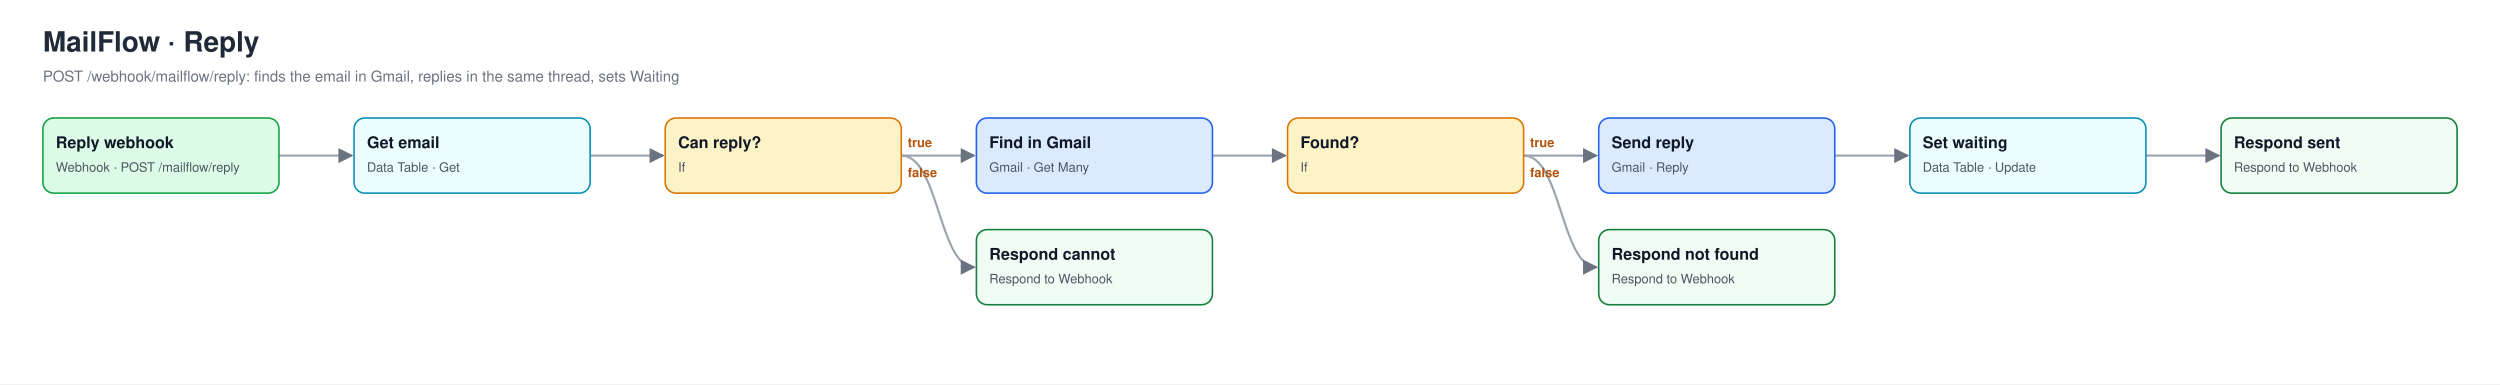
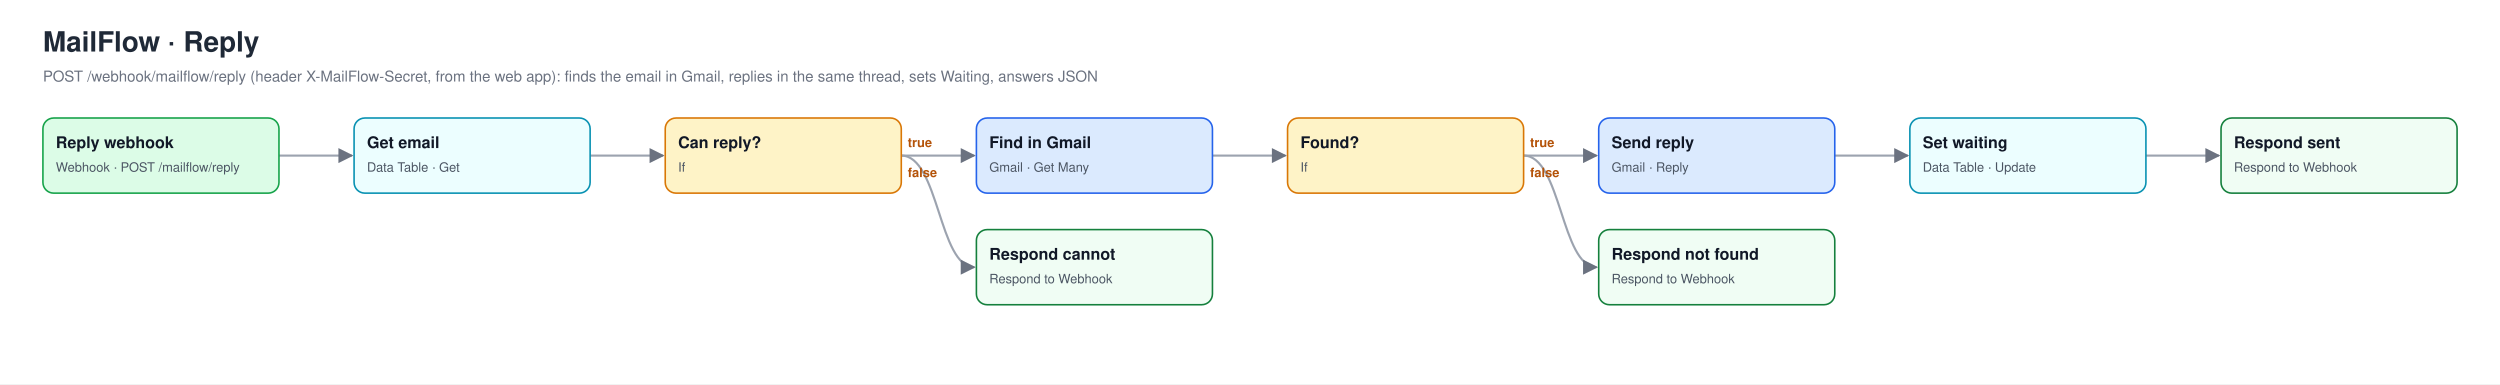
<svg xmlns="http://www.w3.org/2000/svg" viewBox="0 0 2330 358" font-family="Helvetica, Arial, sans-serif">
  <rect width="2330" height="358" fill="#ffffff" />
  <text x="40" y="48" font-size="26" font-weight="bold" fill="#1f2937">MailFlow · Reply</text>
-   <text x="40" y="76" font-size="14" fill="#6b7280">POST /webhook/mailflow/reply: finds the email in Gmail, replies in the same thread, sets Waiting</text>
+   <text x="40" y="76" font-size="14" fill="#6b7280">POST /webhook/mailflow/reply (header X-MailFlow-Secret, from the web app): finds the email in Gmail, replies in the same thread, sets Waiting, answers JSON</text>
  <defs>
    <marker id="a" viewBox="0 0 10 10" refX="9" refY="5" markerWidth="7" markerHeight="7" orient="auto">
      <path d="M0,0 L10,5 L0,10 z" fill="#6b7280" />
    </marker>
  </defs>
  <path d="M260,145.0 C295.0,145.0 295.0,145.0 328,145.0" fill="none" stroke="#9ca3af" stroke-width="2" marker-end="url(#a)" />
  <path d="M550,145.0 C585.0,145.0 585.0,145.0 618,145.0" fill="none" stroke="#9ca3af" stroke-width="2" marker-end="url(#a)" />
  <path d="M840,145.0 C875.0,145.0 875.0,145.0 908,145.0" fill="none" stroke="#9ca3af" stroke-width="2" marker-end="url(#a)" />
  <text x="846" y="137.0" font-size="12" font-weight="bold" fill="#b45309">true</text>
  <path d="M840,145.0 C875.0,145.0 875.0,249.0 908,249.0" fill="none" stroke="#9ca3af" stroke-width="2" marker-end="url(#a)" />
  <text x="846" y="165.0" font-size="12" font-weight="bold" fill="#b45309">false</text>
  <path d="M1130,145.0 C1165.0,145.0 1165.0,145.0 1198,145.0" fill="none" stroke="#9ca3af" stroke-width="2" marker-end="url(#a)" />
  <path d="M1420,145.0 C1455.0,145.0 1455.0,145.0 1488,145.0" fill="none" stroke="#9ca3af" stroke-width="2" marker-end="url(#a)" />
  <text x="1426" y="137.0" font-size="12" font-weight="bold" fill="#b45309">true</text>
  <path d="M1420,145.0 C1455.0,145.0 1455.0,249.0 1488,249.0" fill="none" stroke="#9ca3af" stroke-width="2" marker-end="url(#a)" />
  <text x="1426" y="165.0" font-size="12" font-weight="bold" fill="#b45309">false</text>
  <path d="M1710,145.0 C1745.0,145.0 1745.0,145.0 1778,145.0" fill="none" stroke="#9ca3af" stroke-width="2" marker-end="url(#a)" />
  <path d="M2000,145.0 C2035.0,145.0 2035.0,145.0 2068,145.0" fill="none" stroke="#9ca3af" stroke-width="2" marker-end="url(#a)" />
  <rect x="40" y="110" width="220" height="70" rx="10" fill="#dcfce7" stroke="#16a34a" stroke-width="1.5" />
  <text x="52" y="138" font-size="15" font-weight="bold" fill="#111827">Reply webhook</text>
  <text x="52" y="160" font-size="12" fill="#4b5563">Webhook · POST /mailflow/reply</text>
  <rect x="330" y="110" width="220" height="70" rx="10" fill="#ecfeff" stroke="#0891b2" stroke-width="1.5" />
  <text x="342" y="138" font-size="15" font-weight="bold" fill="#111827">Get email</text>
  <text x="342" y="160" font-size="12" fill="#4b5563">Data Table · Get</text>
  <rect x="620" y="110" width="220" height="70" rx="10" fill="#fef3c7" stroke="#d97706" stroke-width="1.5" />
  <text x="632" y="138" font-size="15" font-weight="bold" fill="#111827">Can reply?</text>
  <text x="632" y="160" font-size="12" fill="#4b5563">If</text>
  <rect x="910" y="110" width="220" height="70" rx="10" fill="#dbeafe" stroke="#2563eb" stroke-width="1.5" />
  <text x="922" y="138" font-size="15" font-weight="bold" fill="#111827">Find in Gmail</text>
  <text x="922" y="160" font-size="12" fill="#4b5563">Gmail · Get Many</text>
  <rect x="910" y="214" width="220" height="70" rx="10" fill="#f0fdf4" stroke="#15803d" stroke-width="1.5" />
  <text x="922" y="242" font-size="15" font-weight="bold" fill="#111827">Respond cannot</text>
  <text x="922" y="264" font-size="12" fill="#4b5563">Respond to Webhook</text>
  <rect x="1200" y="110" width="220" height="70" rx="10" fill="#fef3c7" stroke="#d97706" stroke-width="1.5" />
  <text x="1212" y="138" font-size="15" font-weight="bold" fill="#111827">Found?</text>
  <text x="1212" y="160" font-size="12" fill="#4b5563">If</text>
  <rect x="1490" y="110" width="220" height="70" rx="10" fill="#dbeafe" stroke="#2563eb" stroke-width="1.5" />
  <text x="1502" y="138" font-size="15" font-weight="bold" fill="#111827">Send reply</text>
  <text x="1502" y="160" font-size="12" fill="#4b5563">Gmail · Reply</text>
  <rect x="1490" y="214" width="220" height="70" rx="10" fill="#f0fdf4" stroke="#15803d" stroke-width="1.5" />
  <text x="1502" y="242" font-size="15" font-weight="bold" fill="#111827">Respond not found</text>
  <text x="1502" y="264" font-size="12" fill="#4b5563">Respond to Webhook</text>
  <rect x="1780" y="110" width="220" height="70" rx="10" fill="#ecfeff" stroke="#0891b2" stroke-width="1.5" />
  <text x="1792" y="138" font-size="15" font-weight="bold" fill="#111827">Set waiting</text>
  <text x="1792" y="160" font-size="12" fill="#4b5563">Data Table · Update</text>
  <rect x="2070" y="110" width="220" height="70" rx="10" fill="#f0fdf4" stroke="#15803d" stroke-width="1.5" />
  <text x="2082" y="138" font-size="15" font-weight="bold" fill="#111827">Respond sent</text>
  <text x="2082" y="160" font-size="12" fill="#4b5563">Respond to Webhook</text>
</svg>
